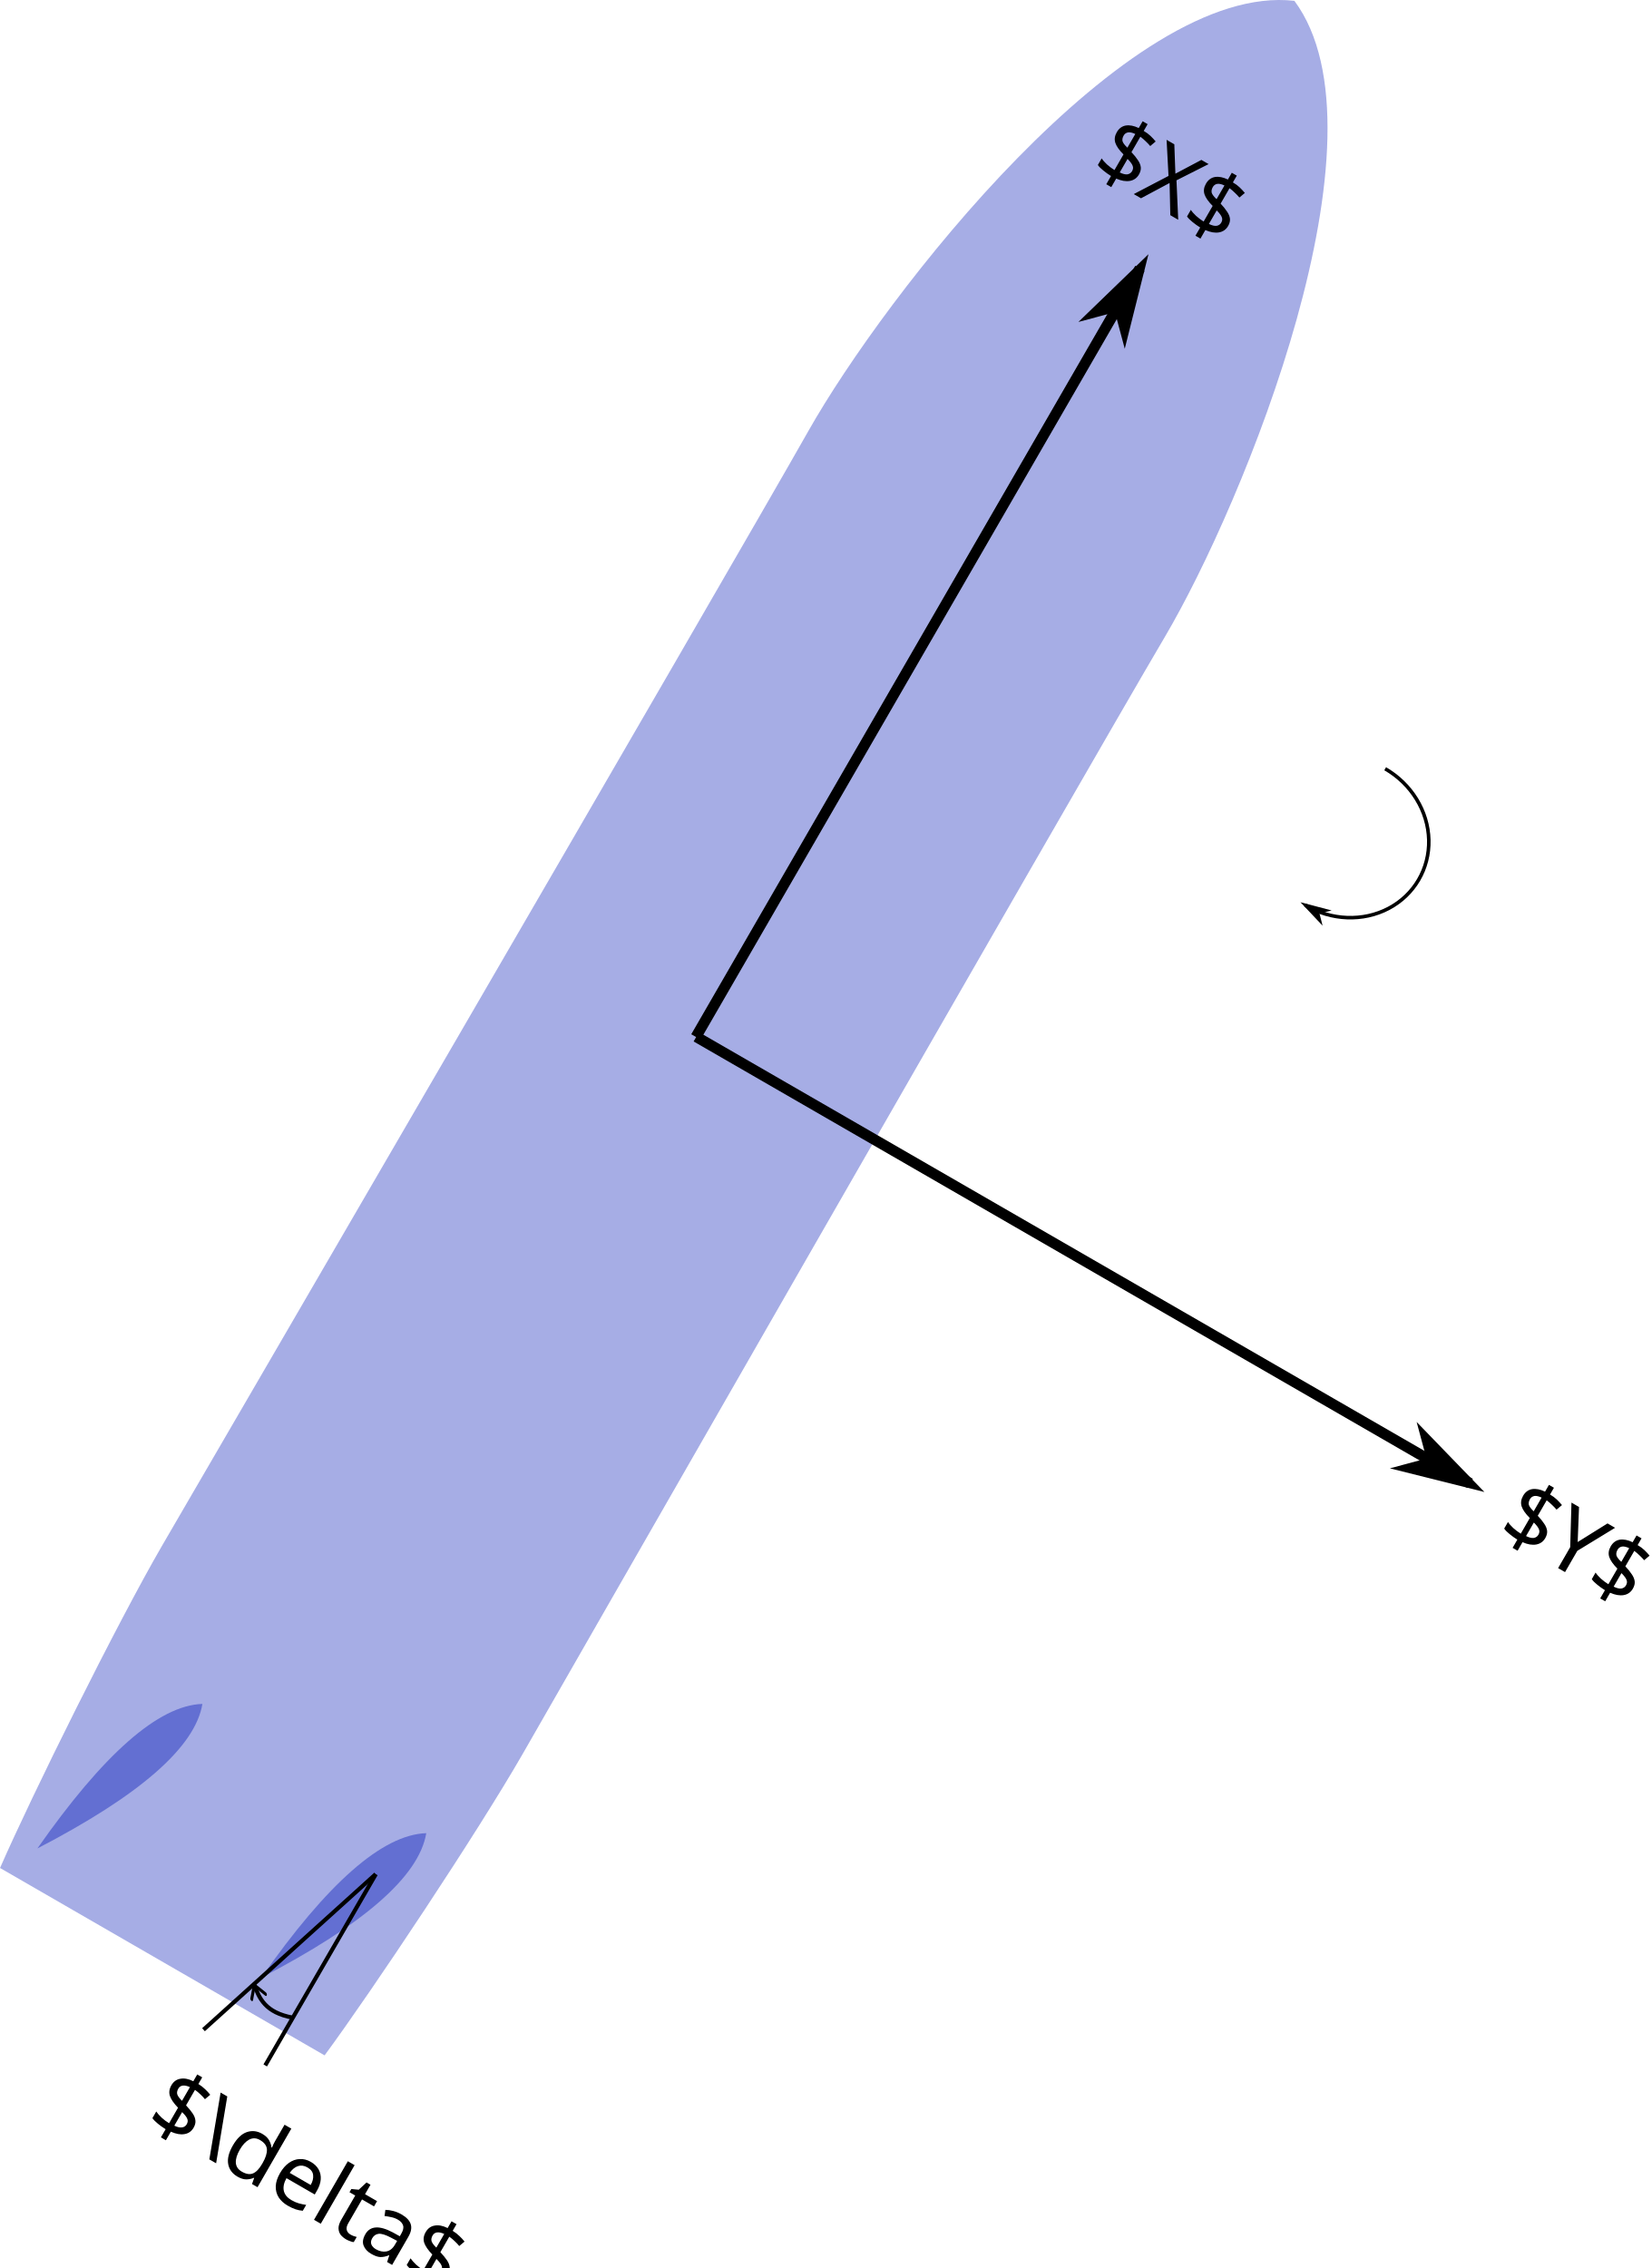
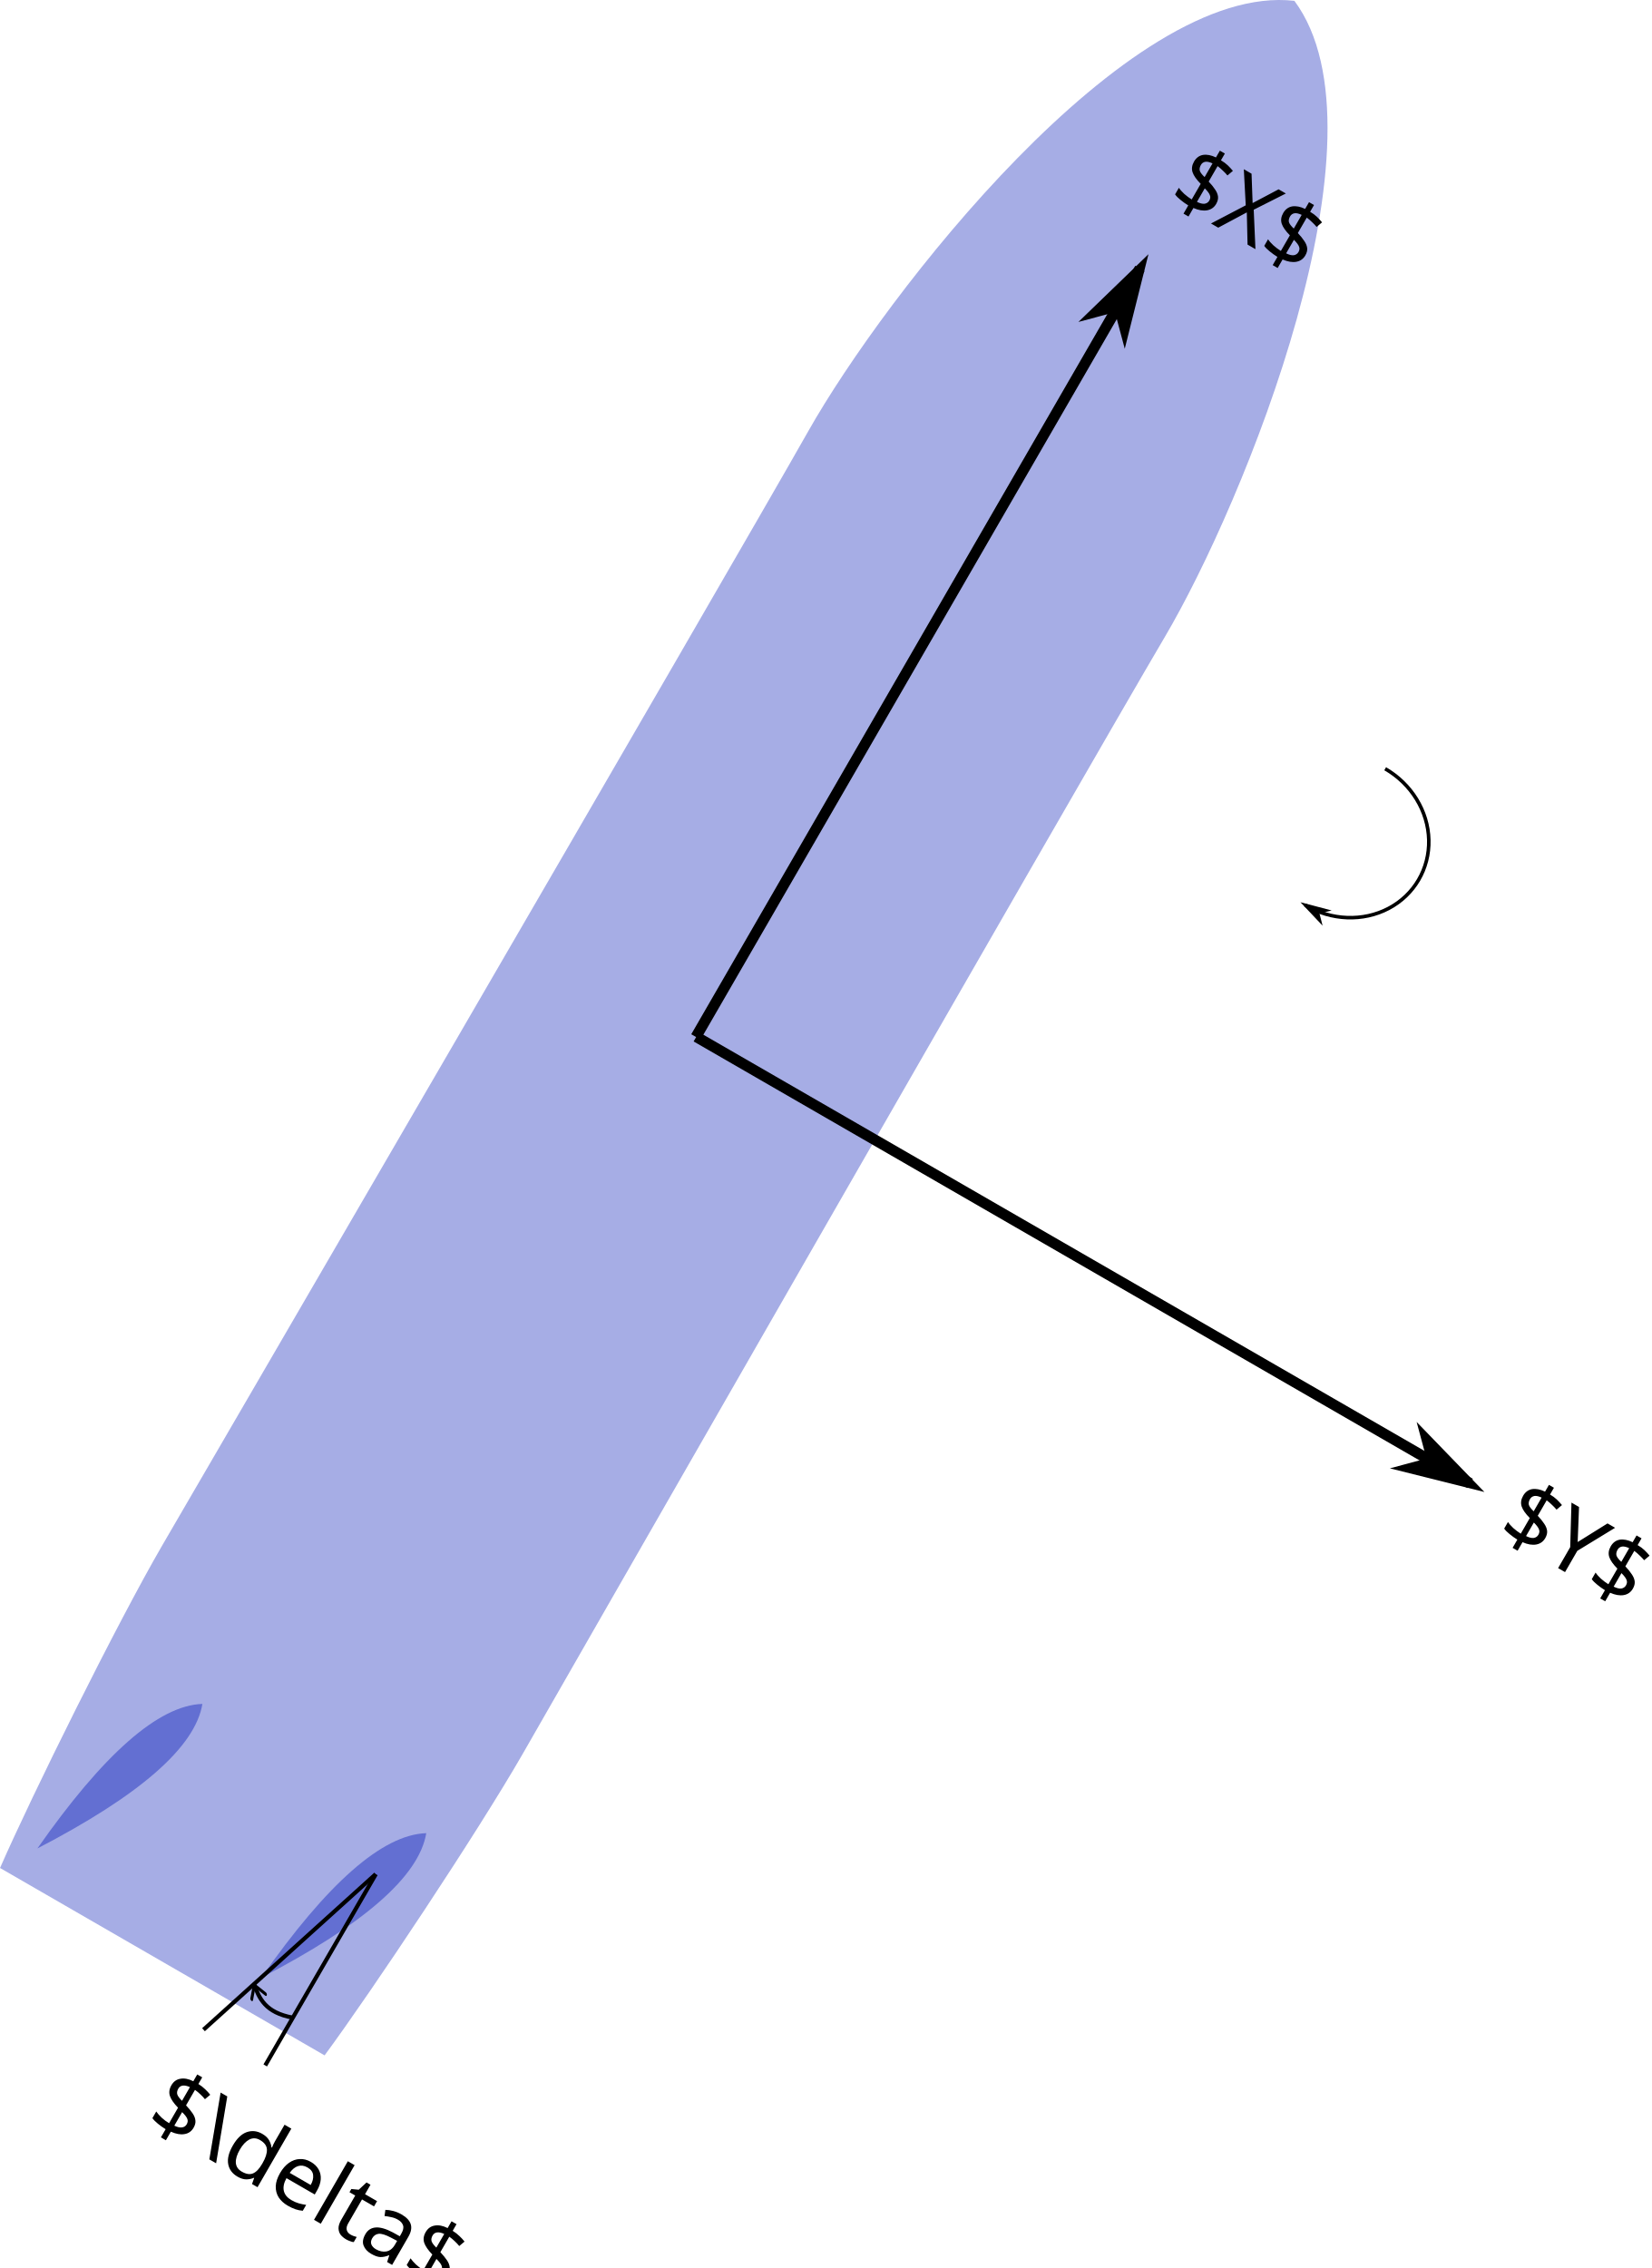
<svg xmlns="http://www.w3.org/2000/svg" width="5.242cm" height="7.199cm" viewBox="0 0 174.729 239.971" version="1.1" id="svg5" xml:space="preserve">
  <defs id="defs2">
    <marker style="overflow:visible" id="ArrowWideRounded" refX="0.5" refY="0" orient="auto-start-reverse" markerWidth="1" markerHeight="0.6" viewBox="0 0 1 1" preserveAspectRatio="none">
      <path style="fill:none;stroke:context-stroke;stroke-width:1;stroke-linecap:round" d="M 3,-3 0,0 3,3" transform="rotate(180,0.125,0)" id="path6" />
    </marker>
    <linearGradient id="linearGradient18296">
      <stop style="stop-color:#7781d7;stop-opacity:1;" offset="0" id="stop18294" />
    </linearGradient>
    <rect x="410.356" y="703.464" width="82.898" height="63.095" id="rect2929" />
    <rect x="166.453" y="700.889" width="81.197" height="44.333" id="rect11198" />
    <rect x="122.669" y="504.307" width="65.423" height="73.549" id="rect11068" />
    <rect x="410.356" y="703.464" width="82.898" height="63.095" id="rect3683" />
    <rect x="410.356" y="703.464" width="82.898" height="63.095" id="rect3738" />
    <rect x="410.356" y="703.464" width="82.898" height="63.095" id="rect3762" />
    <rect x="410.356" y="703.464" width="82.898" height="63.095" id="rect6978" />
    <rect x="410.356" y="703.464" width="82.898" height="63.095" id="rect8227" />
    <marker style="overflow:visible" id="Arrow1L" refX="4.696" refY="-0.027" orient="auto-start-reverse" markerWidth="8.75" markerHeight="5" viewBox="0 0 8.75 5" preserveAspectRatio="xMidYMid">
      <path style="fill:context-stroke;fill-rule:evenodd;stroke:none" d="M 0,0 5,-5 -12.5,0 5,5 Z" id="arrow1L" transform="scale(-0.5)" />
    </marker>
    <marker style="overflow:visible" id="Arrow1L-2-9" refX="4.696" refY="-0.027" orient="auto-start-reverse" markerWidth="8.75" markerHeight="5" viewBox="0 0 8.75 5" preserveAspectRatio="xMidYMid">
      <path style="fill:context-stroke;fill-rule:evenodd;stroke:none" d="M 0,0 5,-5 -12.5,0 5,5 Z" id="arrow1L-3-2" transform="scale(-0.5)" />
    </marker>
  </defs>
  <g id="layer1" style="display:inline" transform="translate(19.36282,-49.10909)">
    <g id="g555" transform="matrix(1.090411,0.6295493,-0.6295493,1.090411,36.34442,-67.9563)" style="stroke:none;stroke-width:0.444;stroke-dasharray:none;stroke-opacity:1">
      <a id="a4772" style="fill:#7781d7;fill-opacity:0.652;stroke:none;stroke-width:0.445;stroke-dasharray:none;stroke-opacity:1">
        <path id="path1055" style="display:inline;fill:#7781d7;fill-opacity:0.652;stroke:none;stroke-width:0.445;stroke-linejoin:round;stroke-dasharray:none;stroke-opacity:1;paint-order:markers fill stroke" d="m 84.909,208.336 c -0.014,7.599 1.001,23.553 1.75,30.249 h 15.747 15.747 c 0.749,-6.696 1.764,-22.65 1.75,-30.249 0,0 -0.322,-95.214 -0.2,-108.291 0.122,-13.077 -4.373,-46.129 -17.297,-51.729 -12.924,5.599 -17.419,38.652 -17.297,51.729 0.122,13.077 -0.2,108.291 -0.2,108.291 z" />
      </a>
      <g id="g2726" transform="rotate(20,105.9406,257.9604)" style="stroke:none;stroke-width:0.445;stroke-dasharray:none;stroke-opacity:1">
        <path id="path7777-0" style="display:inline;fill:#404ec7;fill-opacity:0.652;stroke:none;stroke-width:0.445;stroke-linejoin:round;stroke-dasharray:none;stroke-opacity:1" d="m 101.977,217.029 c 2.41,2.814 2.49,9.031 0.391,18.429 m -0.391,-18.429 c -2.288,2.914 -2.104,9.128 0.391,18.429" />
      </g>
      <path style="display:none;fill:#5a63fe;fill-opacity:1;stroke:none;stroke-width:0.444;stroke-linejoin:round;stroke-dasharray:none;stroke-opacity:1;paint-order:markers fill stroke" d="M 102.406,48.317 V 243.94" id="path5693" />
      <g id="g1" transform="rotate(20,95.07924,196.3625)" style="stroke:none;stroke-width:0.445;stroke-dasharray:none;stroke-opacity:1">
        <path id="path1" style="display:inline;fill:#404ec7;fill-opacity:0.652;stroke:none;stroke-width:0.445;stroke-linejoin:round;stroke-dasharray:none;stroke-opacity:1" d="m 101.977,217.029 c 2.41,2.814 2.49,9.031 0.391,18.429 m -0.391,-18.429 c -2.288,2.914 -2.104,9.128 0.391,18.429" />
      </g>
    </g>
    <g id="g6460" transform="matrix(0,1.450481,-1.450481,0,431.1217,-58.50051)" style="display:none">
      <g id="g6477">
        <path style="display:inline;fill:#94952d;fill-opacity:0.652;stroke:#000000;stroke-width:0.9;stroke-linejoin:round;stroke-dasharray:none;stroke-opacity:1;marker-start:url(#Arrow1L)" d="m 102.406,202.01 v 29.049" id="path6454" />
        <text xml:space="preserve" style="font-size:7.056px;line-height:1.5;font-family:'Baskerville Old Face';-inkscape-font-specification:'Baskerville Old Face, Normal';display:inline;fill:#000000;fill-opacity:1;stroke:none;stroke-width:0.3;stroke-linejoin:round;stroke-dasharray:none;stroke-opacity:1;paint-order:markers fill stroke" x="-200.612" y="104.68" id="text6458" transform="rotate(-90)">
          <tspan style="fill:#000000;fill-opacity:1;stroke:none;stroke-width:0.3" x="-200.612" y="104.68" id="tspan6456">$Y_R$</tspan>
        </text>
      </g>
      <g id="g6468" style="display:inline" transform="rotate(-90,102.43,231.0596)">
        <path style="display:inline;fill:#94952d;fill-opacity:0.652;stroke:#000000;stroke-width:0.9;stroke-linejoin:round;stroke-dasharray:none;stroke-opacity:1;marker-start:url(#Arrow1L)" d="m 102.406,215.044 v 16.015" id="path6462" />
        <text xml:space="preserve" style="font-size:7.056px;line-height:1.5;font-family:'Baskerville Old Face';-inkscape-font-specification:'Baskerville Old Face, Normal';display:inline;fill:#000000;fill-opacity:1;stroke:none;stroke-width:0.3;stroke-linejoin:round;stroke-dasharray:none;stroke-opacity:1;paint-order:markers fill stroke" x="92.36" y="210.716" id="text6466">
          <tspan style="fill:#000000;fill-opacity:1;stroke:none;stroke-width:0.3" x="92.36" y="210.716" id="tspan6464">$X_R$</tspan>
        </text>
      </g>
    </g>
    <g id="g6568" transform="matrix(-0.6295493,1.090411,-1.090411,-0.6295493,370.7258,192.6102)">
      <g id="g6558">
        <path style="display:inline;fill:#94952d;fill-opacity:0.652;stroke:#000000;stroke-width:0.9;stroke-linejoin:round;stroke-dasharray:none;stroke-dashoffset:0;stroke-opacity:1;marker-start:url(#Arrow1L)" d="m 102.393,155.976 0.013,75.083" id="path6552" />
        <text xml:space="preserve" style="font-style:normal;font-variant:normal;font-weight:normal;font-stretch:normal;font-size:5.604px;line-height:1.5;font-family:'Baskerville Old Face';-inkscape-font-specification:'Baskerville Old Face, Normal';font-variant-ligatures:normal;font-variant-caps:normal;font-variant-numeric:normal;font-variant-east-asian:normal;display:inline;fill:#000000;fill-opacity:1;stroke:none;stroke-width:0.3;stroke-linejoin:round;stroke-dasharray:none;stroke-opacity:1;paint-order:markers fill stroke" x="-152.072" y="104.857" id="text6556" transform="rotate(-90)">
          <tspan style="font-style:normal;font-variant:normal;font-weight:normal;font-stretch:normal;font-size:7.472px;font-family:'Baskerville Old Face';-inkscape-font-specification:'Baskerville Old Face, Normal';font-variant-ligatures:normal;font-variant-caps:normal;font-variant-numeric:normal;font-variant-east-asian:normal;fill:#000000;fill-opacity:1;stroke:none;stroke-width:0.3" x="-152.072" y="104.857" id="tspan6554">$Y$</tspan>
        </text>
      </g>
      <g id="g6566" style="display:inline" transform="rotate(-90,102.43,231.0596)">
        <path style="display:inline;fill:#7781d7;fill-opacity:1;fill-rule:evenodd;stroke:#000000;stroke-width:0.9;stroke-linejoin:round;stroke-dasharray:none;stroke-dashoffset:0;stroke-opacity:1;marker-start:url(#Arrow1L)" d="m 102.43,156.481 -0.024,74.579" id="path6560" />
-         <text xml:space="preserve" style="font-style:normal;font-variant:normal;font-weight:normal;font-stretch:normal;font-size:5.604px;line-height:1.5;font-family:'Baskerville Old Face';-inkscape-font-specification:'Baskerville Old Face, Normal';font-variant-ligatures:normal;font-variant-caps:normal;font-variant-numeric:normal;font-variant-east-asian:normal;display:inline;fill:#000000;fill-opacity:1;stroke:none;stroke-width:0.3;stroke-linejoin:round;stroke-dasharray:none;stroke-opacity:1;paint-order:markers fill stroke" x="94.556" y="151.323" id="text6564">
-           <tspan style="font-style:normal;font-variant:normal;font-weight:normal;font-stretch:normal;font-size:7.472px;font-family:'Baskerville Old Face';-inkscape-font-specification:'Baskerville Old Face, Normal';font-variant-ligatures:normal;font-variant-caps:normal;font-variant-numeric:normal;font-variant-east-asian:normal;fill:#000000;fill-opacity:1;stroke:none;stroke-width:0.3" x="94.556" y="151.323" id="tspan6570">$X$</tspan>
+         <text xml:space="preserve" style="font-style:normal;font-variant:normal;font-weight:normal;font-stretch:normal;font-size:5.604px;line-height:1.5;font-family:'Baskerville Old Face';-inkscape-font-specification:'Baskerville Old Face, Normal';font-variant-ligatures:normal;font-variant-caps:normal;font-variant-numeric:normal;font-variant-east-asian:normal;display:inline;fill:#000000;fill-opacity:1;stroke:none;stroke-width:0.3;stroke-linejoin:round;stroke-dasharray:none;stroke-opacity:1;paint-order:markers fill stroke" x="101.411" y="150.216" id="text6564">
+           <tspan style="font-style:normal;font-variant:normal;font-weight:normal;font-stretch:normal;font-size:7.472px;font-family:'Baskerville Old Face';-inkscape-font-specification:'Baskerville Old Face, Normal';font-variant-ligatures:normal;font-variant-caps:normal;font-variant-numeric:normal;font-variant-east-asian:normal;fill:#000000;fill-opacity:1;stroke:none;stroke-width:0.3" x="101.411" y="150.216" id="tspan6570">$X$</tspan>
        </text>
      </g>
    </g>
    <path style="fill:none;fill-opacity:0.652;fill-rule:evenodd;stroke:#000000;stroke-width:0.375;stroke-linejoin:round;stroke-dasharray:none;stroke-dashoffset:0;stroke-opacity:1;marker-end:url(#Arrow1L-2-9);paint-order:markers fill stroke" id="path27737" d="m 175.378,49.374 a 8.944,8.366 0 0 1 7.765,4.215 8.944,8.366 0 0 1 -0.059,8.397 8.944,8.366 0 0 1 -7.823,4.119" transform="rotate(30)" />
    <text xml:space="preserve" style="font-style:normal;font-variant:normal;font-weight:normal;font-stretch:normal;font-size:7.056px;line-height:1.5;font-family:'Baskerville Old Face';-inkscape-font-specification:'Baskerville Old Face, Normal';font-variant-ligatures:normal;font-variant-caps:normal;font-variant-numeric:normal;font-variant-east-asian:normal;display:none;fill:#000000;fill-opacity:1;stroke:none;stroke-width:0.378;stroke-linejoin:round;stroke-dasharray:none;stroke-opacity:1;paint-order:markers fill stroke" x="68.439" y="172.246" id="text6491-2">
      <tspan style="font-style:normal;font-variant:normal;font-weight:normal;font-stretch:normal;font-size:7.056px;font-family:'Baskerville Old Face';-inkscape-font-specification:'Baskerville Old Face, Normal';font-variant-ligatures:normal;font-variant-caps:normal;font-variant-numeric:normal;font-variant-east-asian:normal;fill:#000000;fill-opacity:1;stroke:none;stroke-width:0.378" x="0" y="0" id="tspan6489-0">$N_D,N_H,</tspan>
      <tspan style="font-style:normal;font-variant:normal;font-weight:normal;font-stretch:normal;font-size:7.056px;font-family:'Baskerville Old Face';-inkscape-font-specification:'Baskerville Old Face, Normal';font-variant-ligatures:normal;font-variant-caps:normal;font-variant-numeric:normal;font-variant-east-asian:normal;fill:#000000;fill-opacity:1;stroke:none;stroke-width:0.378" x="0" y="0" id="tspan30353">N_R,N_{RHI}$</tspan>
    </text>
    <g id="g8" transform="rotate(30,59.61896,149.3199)">
      <path style="display:inline;fill:none;stroke:#000000;stroke-width:0;stroke-dasharray:none;stroke-opacity:1" d="m 118.178,210.816 -1.963,7.326 -5.936,17.452 5.936,-17.452" id="path2" transform="matrix(1.259099,0,0,1.259099,-69.1755,-27.20953)" />
      <path style="display:inline;fill:none;stroke:#000000;stroke-width:0.344;stroke-dasharray:none;stroke-opacity:1" d="m 114.255,241.81 0.013,-18.563" id="path4" transform="matrix(1.259099,0,0,1.259099,-69.1755,-27.20953)" />
      <path style="display:inline;fill:none;stroke:#000000;stroke-width:0.344;stroke-dasharray:none;stroke-opacity:1" d="m 114.256,223.252 -5.995,18.554" id="path5" transform="matrix(1.259099,0,0,1.259099,-69.1755,-27.20953)" />
      <text xml:space="preserve" style="font-style:normal;font-variant:normal;font-weight:normal;font-stretch:normal;font-size:7.056px;line-height:1.5;font-family:'Baskerville Old Face';-inkscape-font-specification:'Baskerville Old Face, Normal';font-variant-ligatures:normal;font-variant-caps:normal;font-variant-numeric:normal;font-variant-east-asian:normal;display:inline;fill:#000000;fill-opacity:1;stroke:none;stroke-width:0.378;stroke-linejoin:round;stroke-dasharray:none;stroke-opacity:1;paint-order:markers fill stroke" x="66.554" y="288.822" id="text6">
        <tspan style="font-style:normal;font-variant:normal;font-weight:normal;font-stretch:normal;font-size:9.407px;font-family:'Baskerville Old Face';-inkscape-font-specification:'Baskerville Old Face, Normal';font-variant-ligatures:normal;font-variant-caps:normal;font-variant-numeric:normal;font-variant-east-asian:normal;fill:#000000;fill-opacity:1;stroke:none;stroke-width:0.378" x="66.554" y="288.822" id="tspan7">$\delta$</tspan>
      </text>
      <path style="fill:none;stroke:#000000;stroke-width:0.433;stroke-dasharray:none;marker-end:url(#ArrowWideRounded)" d="m 74.692,271.418 c -2.821,0.997 -4.099,0.011 -5.343,-1.02" id="path3" />
    </g>
  </g>
</svg>
